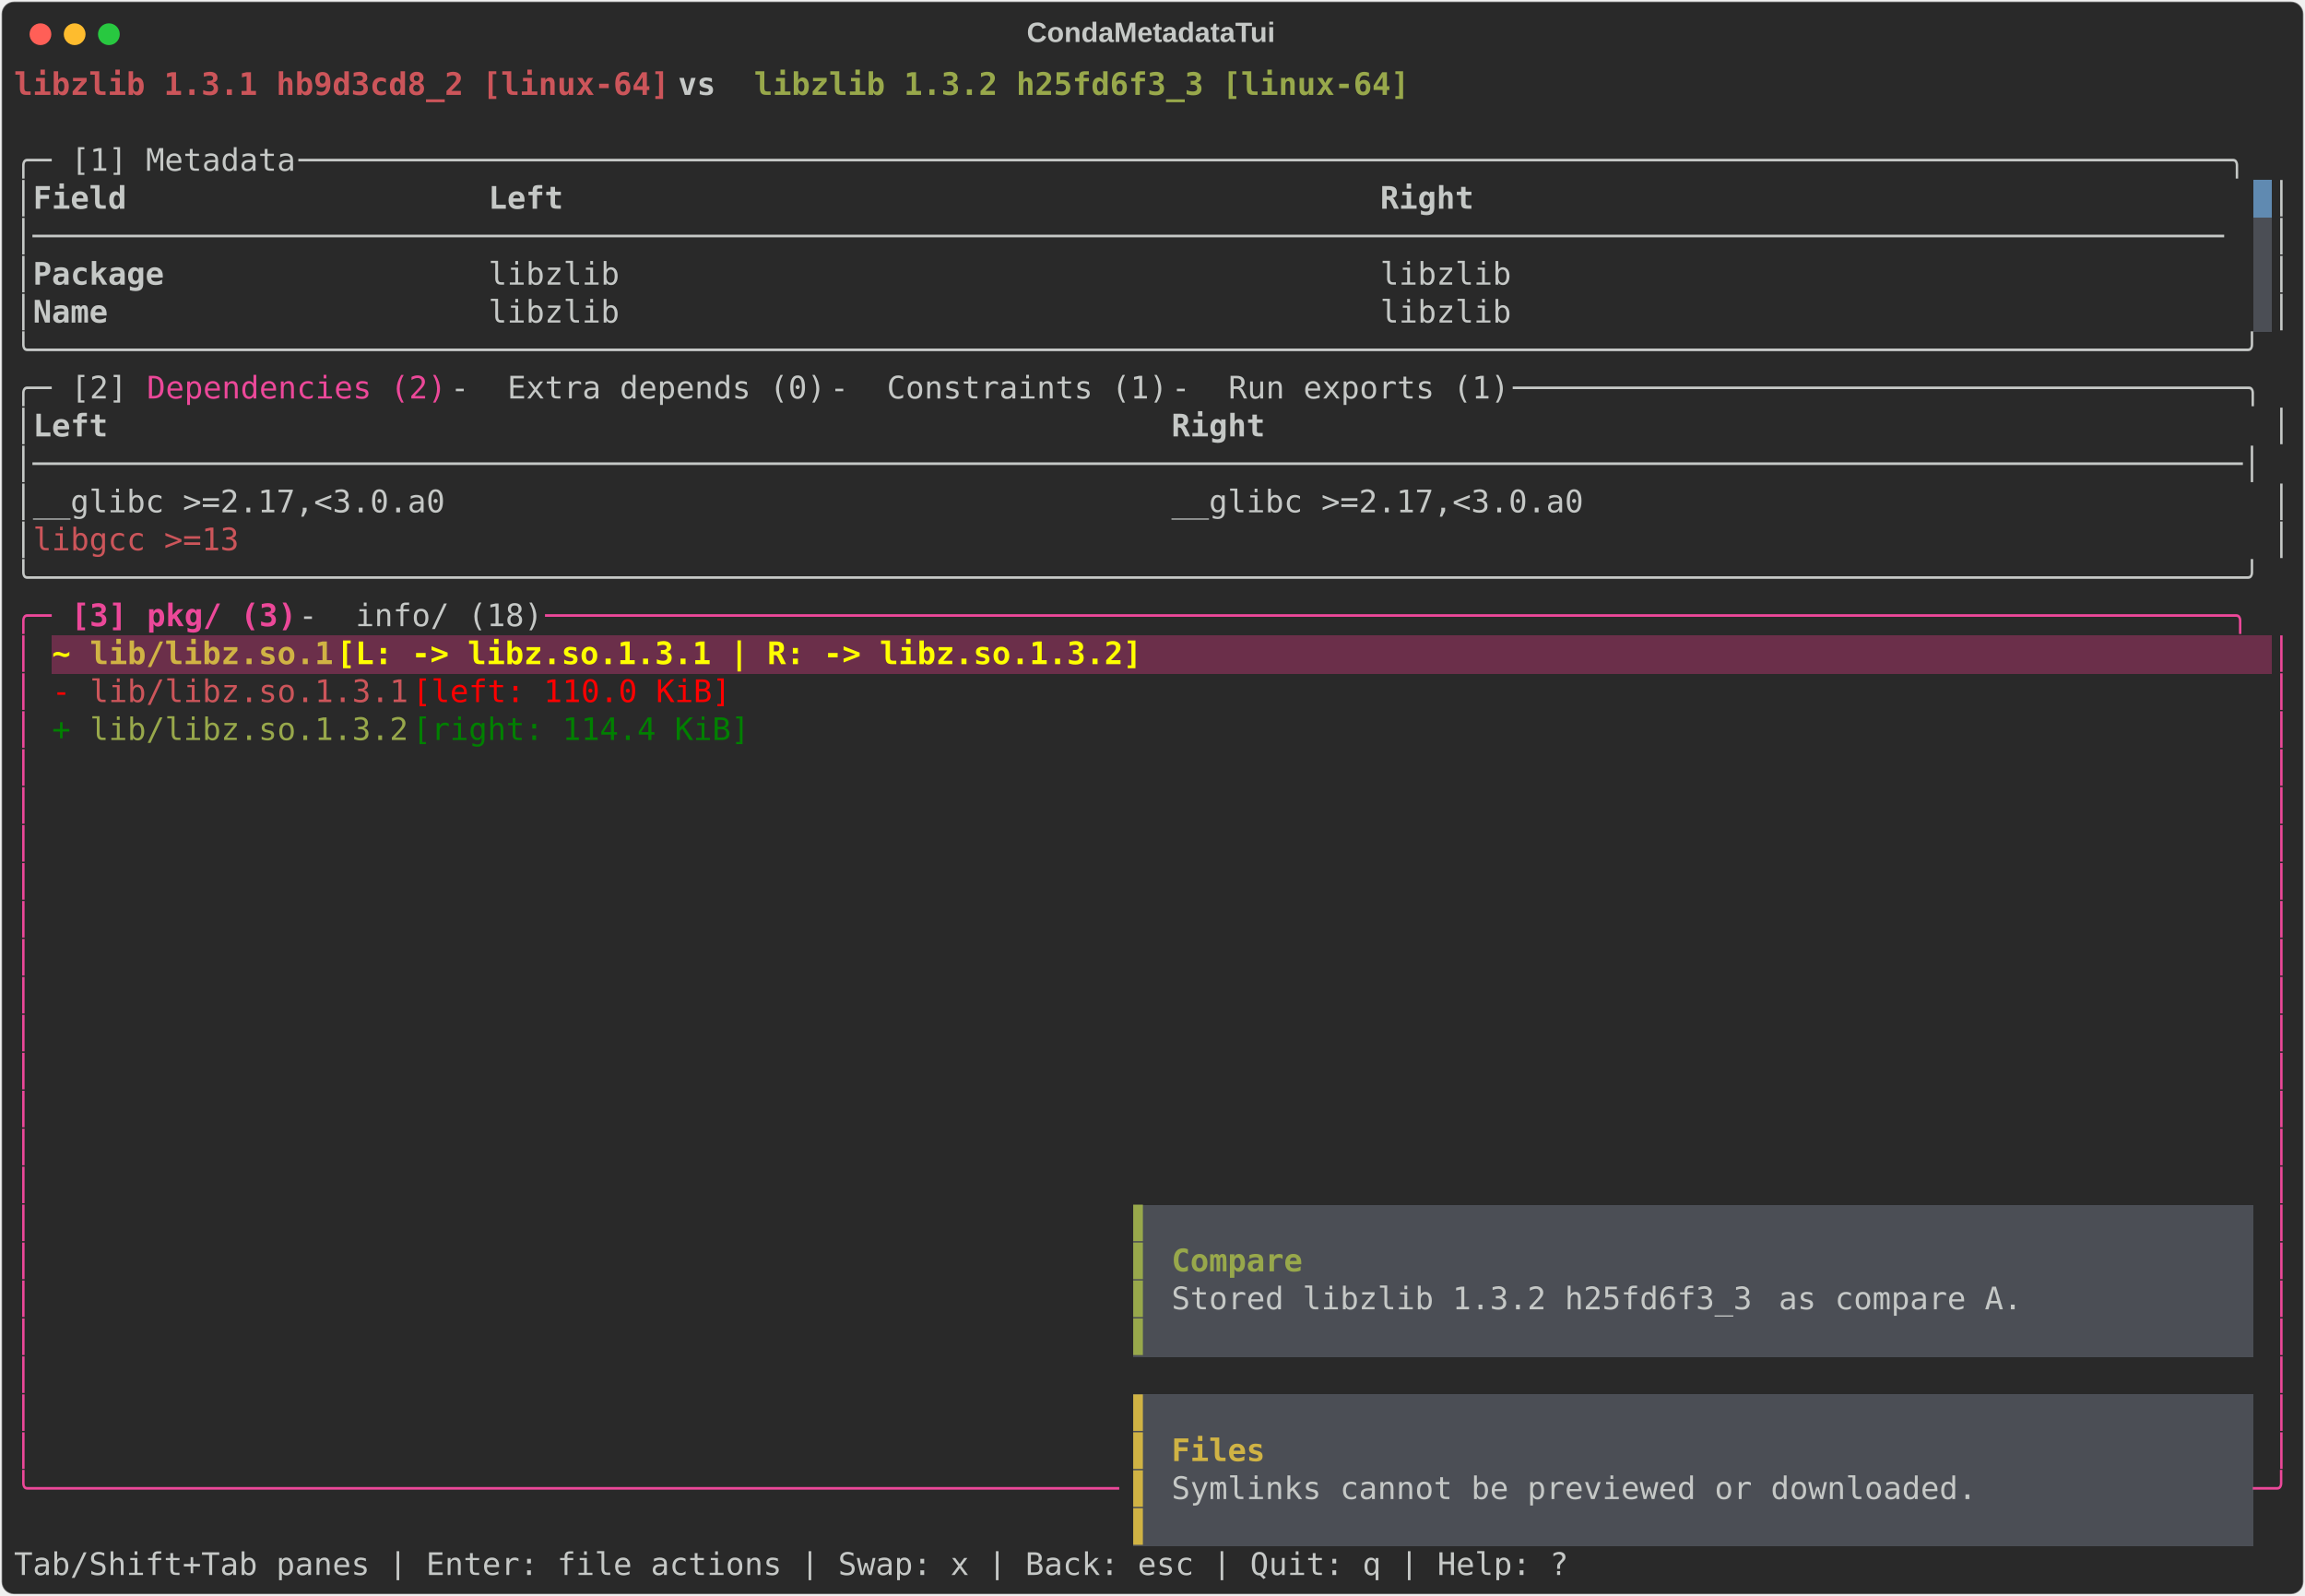
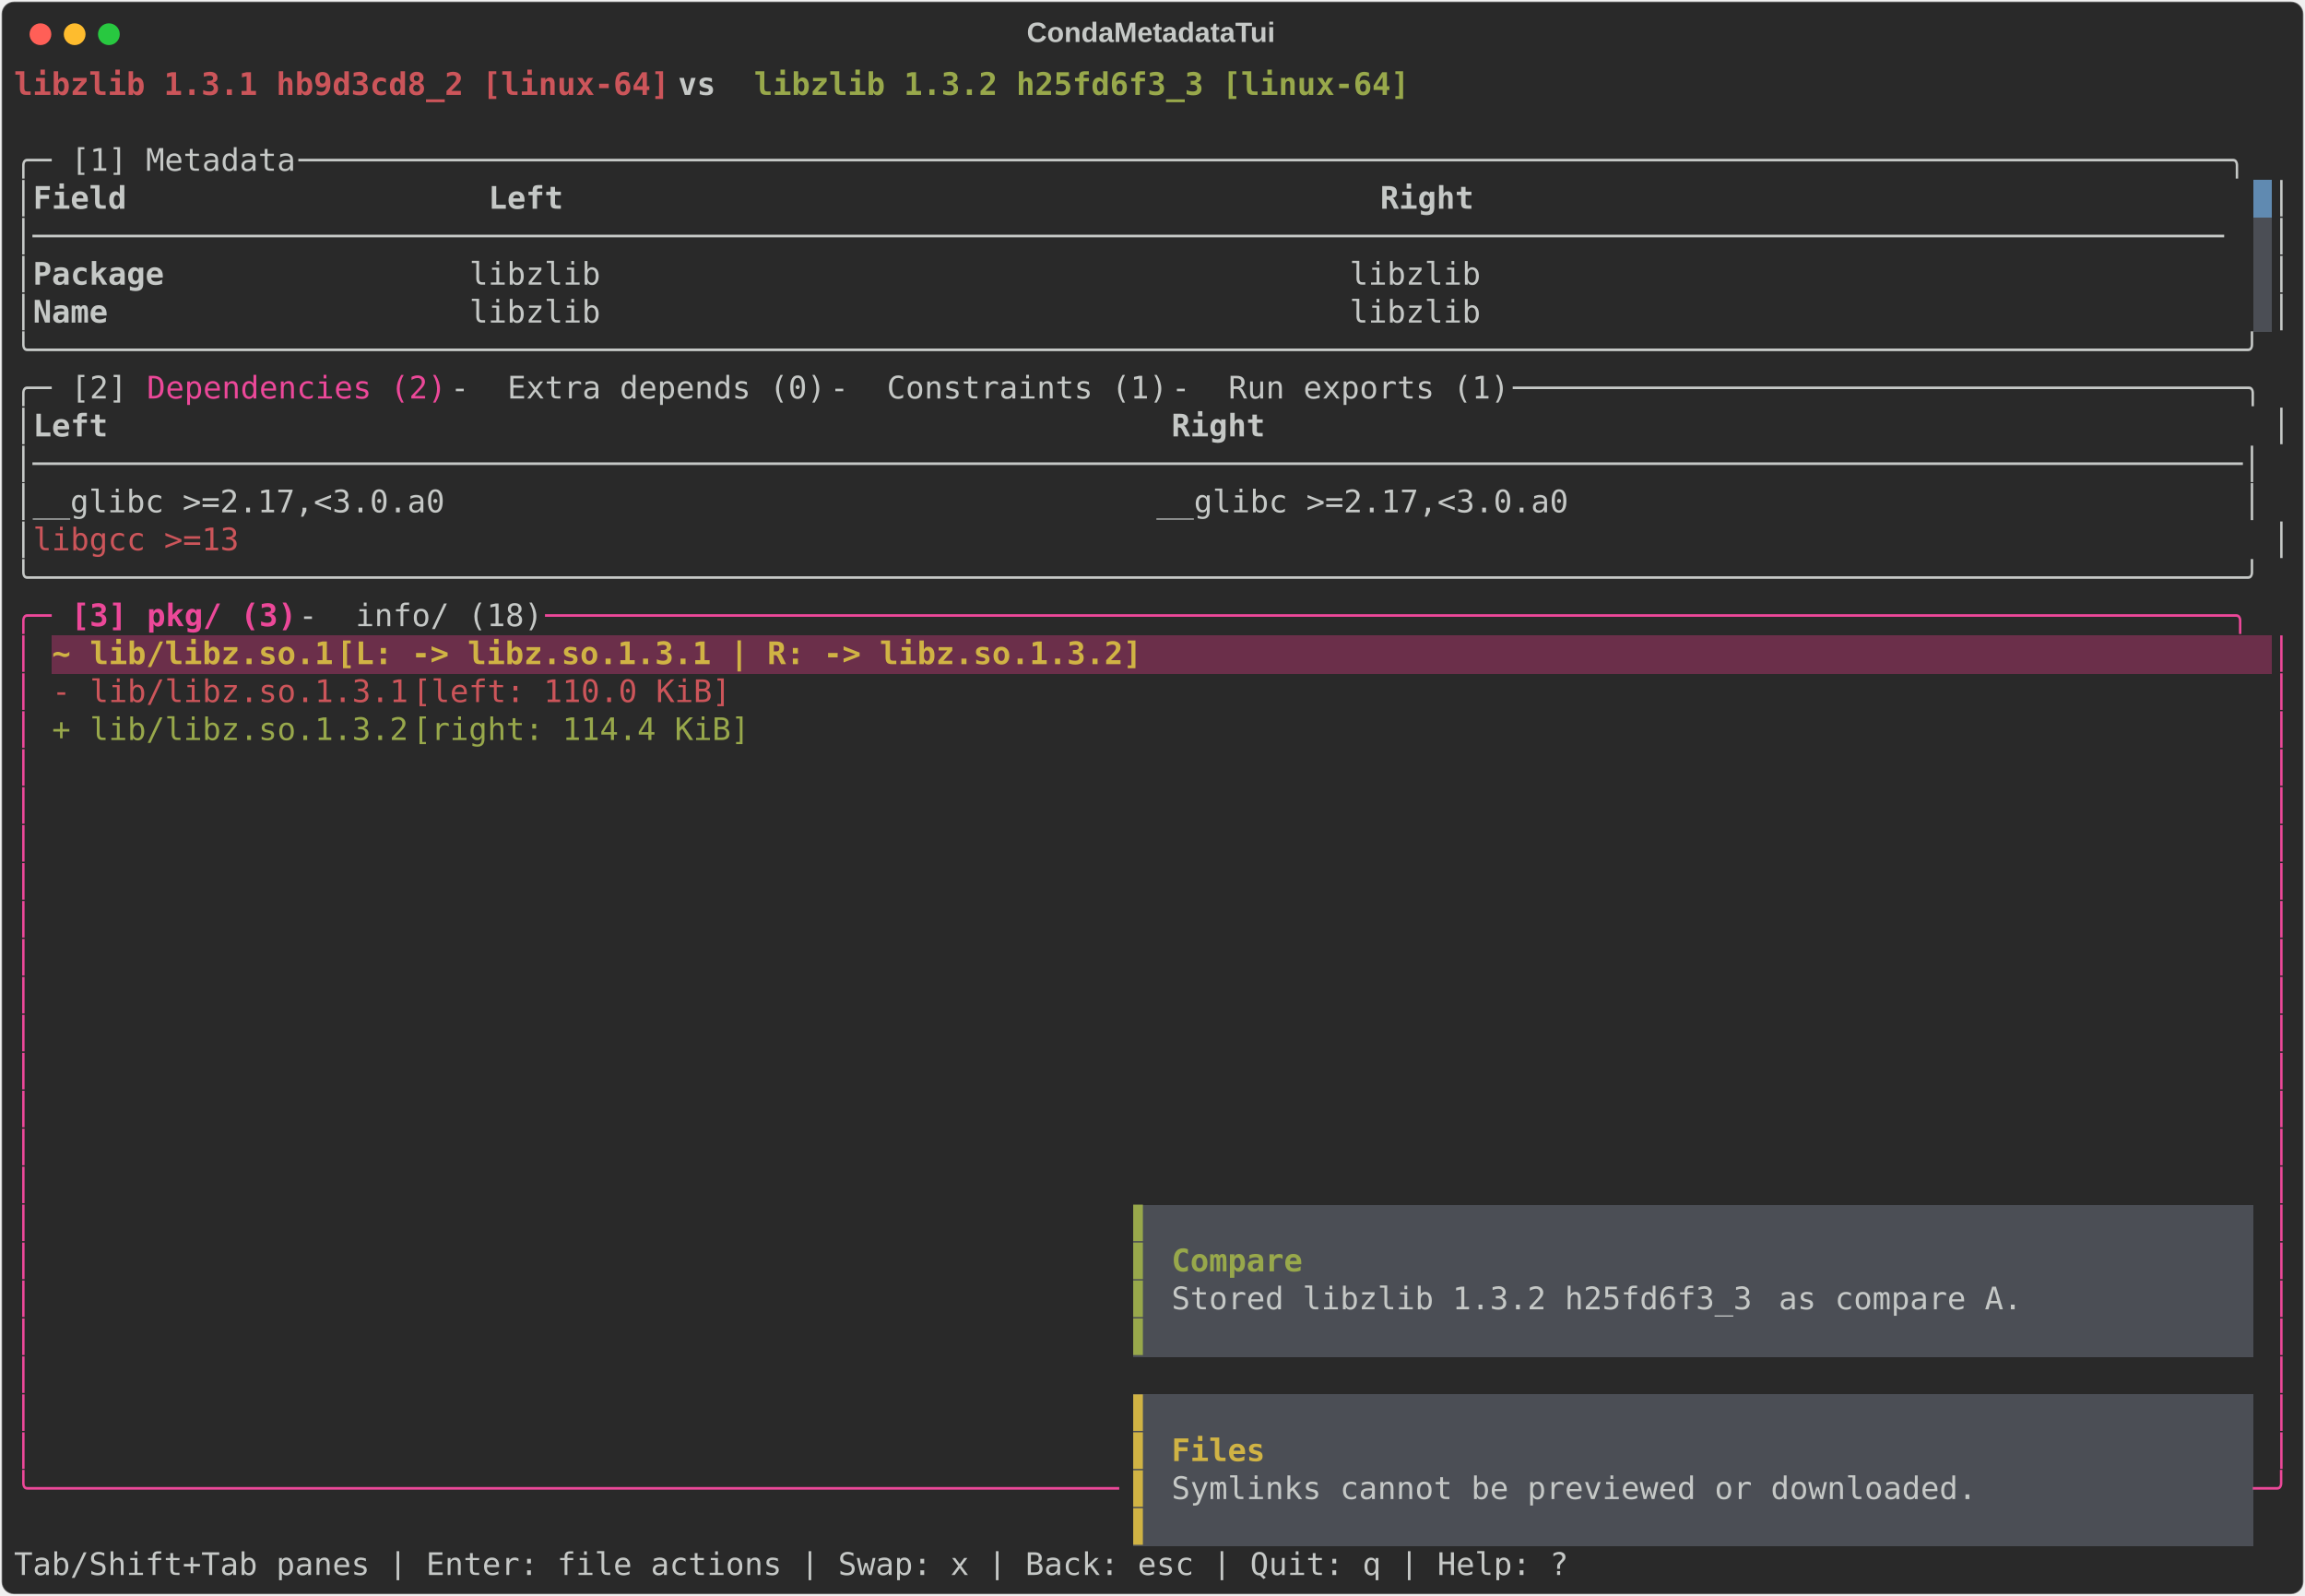
<svg xmlns="http://www.w3.org/2000/svg" class="rich-terminal" viewBox="0 0 1482 1026.0">
  <style>

    @font-face {
        font-family: "Fira Code";
        src: local("FiraCode-Regular"),
                url("https://cdnjs.cloudflare.com/ajax/libs/firacode/6.2.0/woff2/FiraCode-Regular.woff2") format("woff2"),
                url("https://cdnjs.cloudflare.com/ajax/libs/firacode/6.2.0/woff/FiraCode-Regular.woff") format("woff");
        font-style: normal;
        font-weight: 400;
    }
    @font-face {
        font-family: "Fira Code";
        src: local("FiraCode-Bold"),
                url("https://cdnjs.cloudflare.com/ajax/libs/firacode/6.2.0/woff2/FiraCode-Bold.woff2") format("woff2"),
                url("https://cdnjs.cloudflare.com/ajax/libs/firacode/6.2.0/woff/FiraCode-Bold.woff") format("woff");
        font-style: bold;
        font-weight: 700;
    }

    .terminal-matrix {
        font-family: Fira Code, monospace;
        font-size: 20px;
        line-height: 24.4px;
        font-variant-east-asian: full-width;
    }

    .terminal-title {
        font-size: 18px;
        font-weight: bold;
        font-family: arial;
    }

    .terminal-r1 { fill: #cc555a;font-weight: bold }
.terminal-r2 { fill: #c5c8c6;font-weight: bold }
.terminal-r3 { fill: #98a84b;font-weight: bold }
.terminal-r4 { fill: #c5c8c6 }
.terminal-r5 { fill: #292929 }
.terminal-r6 { fill: #ec4899 }
.terminal-r7 { fill: #cc555a }
.terminal-r8 { fill: #98a84b }
.terminal-r9 { fill: #ec4899;font-weight: bold }
- .terminal-r10 { fill: #ffff00;font-weight: bold }
- .terminal-r11 { fill: #d0b344;font-weight: bold }
- .terminal-r12 { fill: #ffffff;font-weight: bold }
- .terminal-r13 { fill: #ff0000 }
- .terminal-r14 { fill: #008000 }
- .terminal-r15 { fill: #d0b344 }
+ .terminal-r10 { fill: #d0b344;font-weight: bold }
+ .terminal-r11 { fill: #ffffff;font-weight: bold }
+ .terminal-r12 { fill: #d0b344 }
    </style>
  <defs>
    <clipPath id="terminal-clip-terminal">
      <rect x="0" y="0" width="1463.0" height="975.0" />
    </clipPath>
    <clipPath id="terminal-line-0">
      <rect x="0" y="1.5" width="1464" height="24.65" />
    </clipPath>
    <clipPath id="terminal-line-1">
      <rect x="0" y="25.9" width="1464" height="24.65" />
    </clipPath>
    <clipPath id="terminal-line-2">
      <rect x="0" y="50.3" width="1464" height="24.65" />
    </clipPath>
    <clipPath id="terminal-line-3">
      <rect x="0" y="74.7" width="1464" height="24.65" />
    </clipPath>
    <clipPath id="terminal-line-4">
      <rect x="0" y="99.1" width="1464" height="24.65" />
    </clipPath>
    <clipPath id="terminal-line-5">
      <rect x="0" y="123.5" width="1464" height="24.65" />
    </clipPath>
    <clipPath id="terminal-line-6">
      <rect x="0" y="147.9" width="1464" height="24.65" />
    </clipPath>
    <clipPath id="terminal-line-7">
      <rect x="0" y="172.3" width="1464" height="24.65" />
    </clipPath>
    <clipPath id="terminal-line-8">
      <rect x="0" y="196.7" width="1464" height="24.65" />
    </clipPath>
    <clipPath id="terminal-line-9">
      <rect x="0" y="221.1" width="1464" height="24.65" />
    </clipPath>
    <clipPath id="terminal-line-10">
      <rect x="0" y="245.5" width="1464" height="24.65" />
    </clipPath>
    <clipPath id="terminal-line-11">
      <rect x="0" y="269.9" width="1464" height="24.65" />
    </clipPath>
    <clipPath id="terminal-line-12">
      <rect x="0" y="294.3" width="1464" height="24.65" />
    </clipPath>
    <clipPath id="terminal-line-13">
      <rect x="0" y="318.7" width="1464" height="24.65" />
    </clipPath>
    <clipPath id="terminal-line-14">
      <rect x="0" y="343.1" width="1464" height="24.65" />
    </clipPath>
    <clipPath id="terminal-line-15">
      <rect x="0" y="367.5" width="1464" height="24.65" />
    </clipPath>
    <clipPath id="terminal-line-16">
      <rect x="0" y="391.9" width="1464" height="24.65" />
    </clipPath>
    <clipPath id="terminal-line-17">
      <rect x="0" y="416.3" width="1464" height="24.65" />
    </clipPath>
    <clipPath id="terminal-line-18">
      <rect x="0" y="440.7" width="1464" height="24.65" />
    </clipPath>
    <clipPath id="terminal-line-19">
      <rect x="0" y="465.1" width="1464" height="24.65" />
    </clipPath>
    <clipPath id="terminal-line-20">
      <rect x="0" y="489.5" width="1464" height="24.65" />
    </clipPath>
    <clipPath id="terminal-line-21">
      <rect x="0" y="513.9" width="1464" height="24.65" />
    </clipPath>
    <clipPath id="terminal-line-22">
      <rect x="0" y="538.3" width="1464" height="24.65" />
    </clipPath>
    <clipPath id="terminal-line-23">
      <rect x="0" y="562.7" width="1464" height="24.65" />
    </clipPath>
    <clipPath id="terminal-line-24">
      <rect x="0" y="587.1" width="1464" height="24.65" />
    </clipPath>
    <clipPath id="terminal-line-25">
      <rect x="0" y="611.5" width="1464" height="24.65" />
    </clipPath>
    <clipPath id="terminal-line-26">
      <rect x="0" y="635.9" width="1464" height="24.65" />
    </clipPath>
    <clipPath id="terminal-line-27">
      <rect x="0" y="660.3" width="1464" height="24.65" />
    </clipPath>
    <clipPath id="terminal-line-28">
      <rect x="0" y="684.7" width="1464" height="24.65" />
    </clipPath>
    <clipPath id="terminal-line-29">
      <rect x="0" y="709.1" width="1464" height="24.65" />
    </clipPath>
    <clipPath id="terminal-line-30">
      <rect x="0" y="733.5" width="1464" height="24.65" />
    </clipPath>
    <clipPath id="terminal-line-31">
      <rect x="0" y="757.9" width="1464" height="24.65" />
    </clipPath>
    <clipPath id="terminal-line-32">
      <rect x="0" y="782.3" width="1464" height="24.65" />
    </clipPath>
    <clipPath id="terminal-line-33">
      <rect x="0" y="806.7" width="1464" height="24.65" />
    </clipPath>
    <clipPath id="terminal-line-34">
      <rect x="0" y="831.1" width="1464" height="24.65" />
    </clipPath>
    <clipPath id="terminal-line-35">
      <rect x="0" y="855.5" width="1464" height="24.65" />
    </clipPath>
    <clipPath id="terminal-line-36">
      <rect x="0" y="879.9" width="1464" height="24.65" />
    </clipPath>
    <clipPath id="terminal-line-37">
      <rect x="0" y="904.3" width="1464" height="24.65" />
    </clipPath>
    <clipPath id="terminal-line-38">
      <rect x="0" y="928.7" width="1464" height="24.65" />
    </clipPath>
  </defs>
  <rect fill="#292929" stroke="rgba(255,255,255,0.35)" stroke-width="1" x="1" y="1" width="1480" height="1024" rx="8" />
  <text class="terminal-title" fill="#c5c8c6" text-anchor="middle" x="740" y="27">CondaMetadataTui</text>
  <g transform="translate(26,22)">
    <circle cx="0" cy="0" r="7" fill="#ff5f57" />
    <circle cx="22" cy="0" r="7" fill="#febc2e" />
    <circle cx="44" cy="0" r="7" fill="#28c840" />
  </g>
  <g transform="translate(9, 41)" clip-path="url(#terminal-clip-terminal)">
    <rect fill="#608ab1" x="1439.6" y="74.7" width="12.2" height="24.65" shape-rendering="crispEdges" />
    <rect fill="#4b4e55" x="1439.6" y="99.1" width="12.2" height="24.65" shape-rendering="crispEdges" />
    <rect fill="#4b4e55" x="1439.6" y="123.5" width="12.2" height="24.65" shape-rendering="crispEdges" />
    <rect fill="#4b4e55" x="1439.6" y="147.9" width="12.2" height="24.65" shape-rendering="crispEdges" />
    <rect fill="#6b2f4a" x="24.4" y="367.5" width="24.4" height="24.65" shape-rendering="crispEdges" />
    <rect fill="#6b2f4a" x="48.8" y="367.5" width="158.6" height="24.65" shape-rendering="crispEdges" />
    <rect fill="#6b2f4a" x="207.4" y="367.5" width="536.8" height="24.65" shape-rendering="crispEdges" />
    <rect fill="#6b2f4a" x="744.2" y="367.5" width="707.6" height="24.65" shape-rendering="crispEdges" />
    <rect fill="#4b4e55" x="719.8" y="733.5" width="12.2" height="24.65" shape-rendering="crispEdges" />
    <rect fill="#4b4e55" x="732" y="733.5" width="707.6" height="24.65" shape-rendering="crispEdges" />
    <rect fill="#4b4e55" x="719.8" y="757.9" width="12.2" height="24.65" shape-rendering="crispEdges" />
    <rect fill="#4b4e55" x="732" y="757.9" width="12.2" height="24.65" shape-rendering="crispEdges" />
    <rect fill="#4b4e55" x="744.2" y="757.9" width="85.4" height="24.65" shape-rendering="crispEdges" />
    <rect fill="#4b4e55" x="829.6" y="757.9" width="610" height="24.65" shape-rendering="crispEdges" />
    <rect fill="#4b4e55" x="719.8" y="782.3" width="12.2" height="24.65" shape-rendering="crispEdges" />
    <rect fill="#4b4e55" x="732" y="782.3" width="12.2" height="24.65" shape-rendering="crispEdges" />
    <rect fill="#4b4e55" x="744.2" y="782.3" width="390.4" height="24.65" shape-rendering="crispEdges" />
    <rect fill="#4b4e55" x="1134.6" y="782.3" width="170.8" height="24.65" shape-rendering="crispEdges" />
    <rect fill="#4b4e55" x="1305.4" y="782.3" width="134.2" height="24.65" shape-rendering="crispEdges" />
    <rect fill="#4b4e55" x="719.8" y="806.7" width="12.2" height="24.65" shape-rendering="crispEdges" />
    <rect fill="#4b4e55" x="732" y="806.7" width="707.6" height="24.65" shape-rendering="crispEdges" />
    <rect fill="#4b4e55" x="719.8" y="855.5" width="12.2" height="24.65" shape-rendering="crispEdges" />
    <rect fill="#4b4e55" x="732" y="855.5" width="707.6" height="24.65" shape-rendering="crispEdges" />
    <rect fill="#4b4e55" x="719.8" y="879.9" width="12.2" height="24.65" shape-rendering="crispEdges" />
    <rect fill="#4b4e55" x="732" y="879.9" width="12.2" height="24.65" shape-rendering="crispEdges" />
    <rect fill="#4b4e55" x="744.2" y="879.9" width="61" height="24.65" shape-rendering="crispEdges" />
    <rect fill="#4b4e55" x="805.2" y="879.9" width="634.4" height="24.65" shape-rendering="crispEdges" />
    <rect fill="#4b4e55" x="719.8" y="904.3" width="12.2" height="24.65" shape-rendering="crispEdges" />
    <rect fill="#4b4e55" x="732" y="904.3" width="12.2" height="24.65" shape-rendering="crispEdges" />
    <rect fill="#4b4e55" x="744.2" y="904.3" width="524.6" height="24.65" shape-rendering="crispEdges" />
    <rect fill="#4b4e55" x="1268.8" y="904.3" width="170.8" height="24.65" shape-rendering="crispEdges" />
    <rect fill="#4b4e55" x="719.8" y="928.7" width="12.2" height="24.65" shape-rendering="crispEdges" />
    <rect fill="#4b4e55" x="732" y="928.7" width="707.6" height="24.65" shape-rendering="crispEdges" />
    <g class="terminal-matrix">
      <text class="terminal-r1" x="0" y="20" textLength="427" clip-path="url(#terminal-line-0)">libzlib 1.3.1 hb9d3cd8_2 [linux-64]</text>
      <text class="terminal-r2" x="427" y="20" textLength="48.8" clip-path="url(#terminal-line-0)"> vs </text>
      <text class="terminal-r3" x="475.8" y="20" textLength="427" clip-path="url(#terminal-line-0)">libzlib 1.3.2 h25fd6f3_3 [linux-64]</text>
      <text class="terminal-r4" x="1464" y="20" textLength="12.2" clip-path="url(#terminal-line-0)">
</text>
      <text class="terminal-r4" x="1464" y="44.4" textLength="12.2" clip-path="url(#terminal-line-1)">
</text>
      <text class="terminal-r4" x="0" y="68.8" textLength="36.6" clip-path="url(#terminal-line-2)">╭─ </text>
      <text class="terminal-r4" x="36.6" y="68.8" textLength="146.4" clip-path="url(#terminal-line-2)">[1] Metadata</text>
      <text class="terminal-r4" x="183" y="68.8" textLength="1281" clip-path="url(#terminal-line-2)"> ───────────────────────────────────────────────────────────────────────────────────────────────────────╮</text>
      <text class="terminal-r4" x="1464" y="68.8" textLength="12.2" clip-path="url(#terminal-line-2)">
</text>
      <text class="terminal-r4" x="0" y="93.2" textLength="12.2" clip-path="url(#terminal-line-3)">│</text>
      <text class="terminal-r2" x="12.2" y="93.2" textLength="280.6" clip-path="url(#terminal-line-3)">Field                  </text>
      <text class="terminal-r2" x="305" y="93.2" textLength="561.2" clip-path="url(#terminal-line-3)">Left                                          </text>
      <text class="terminal-r2" x="878.4" y="93.2" textLength="561.2" clip-path="url(#terminal-line-3)">Right                                         </text>
      <text class="terminal-r4" x="1451.8" y="93.2" textLength="12.2" clip-path="url(#terminal-line-3)">│</text>
      <text class="terminal-r4" x="1464" y="93.2" textLength="12.2" clip-path="url(#terminal-line-3)">
</text>
      <text class="terminal-r4" x="0" y="117.6" textLength="1439.6" clip-path="url(#terminal-line-4)">│─────────────────────────────────────────────────────────────────────────────────────────────────────────────────────</text>
      <text class="terminal-r4" x="1451.8" y="117.6" textLength="12.2" clip-path="url(#terminal-line-4)">│</text>
      <text class="terminal-r4" x="1464" y="117.6" textLength="12.2" clip-path="url(#terminal-line-4)">
</text>
      <text class="terminal-r4" x="0" y="142" textLength="12.2" clip-path="url(#terminal-line-5)">│</text>
      <text class="terminal-r2" x="12.2" y="142" textLength="280.6" clip-path="url(#terminal-line-5)">Package                </text>
-       <text class="terminal-r4" x="305" y="142" textLength="549" clip-path="url(#terminal-line-5)">libzlib                                      </text>
-       <text class="terminal-r4" x="878.4" y="142" textLength="561.2" clip-path="url(#terminal-line-5)">libzlib                                       </text>
+       <text class="terminal-r4" x="292.8" y="142" textLength="1146.8" clip-path="url(#terminal-line-5)"> libzlib                                        libzlib                                       </text>
      <text class="terminal-r4" x="1451.8" y="142" textLength="12.2" clip-path="url(#terminal-line-5)">│</text>
      <text class="terminal-r4" x="1464" y="142" textLength="12.2" clip-path="url(#terminal-line-5)">
</text>
      <text class="terminal-r4" x="0" y="166.4" textLength="12.2" clip-path="url(#terminal-line-6)">│</text>
      <text class="terminal-r2" x="12.2" y="166.4" textLength="280.6" clip-path="url(#terminal-line-6)">Name                   </text>
-       <text class="terminal-r4" x="305" y="166.4" textLength="549" clip-path="url(#terminal-line-6)">libzlib                                      </text>
-       <text class="terminal-r4" x="878.4" y="166.4" textLength="561.2" clip-path="url(#terminal-line-6)">libzlib                                       </text>
+       <text class="terminal-r4" x="292.8" y="166.4" textLength="1146.8" clip-path="url(#terminal-line-6)"> libzlib                                        libzlib                                       </text>
      <text class="terminal-r4" x="1451.8" y="166.4" textLength="12.2" clip-path="url(#terminal-line-6)">│</text>
      <text class="terminal-r4" x="1464" y="166.4" textLength="12.2" clip-path="url(#terminal-line-6)">
</text>
      <text class="terminal-r4" x="0" y="190.8" textLength="1464" clip-path="url(#terminal-line-7)">╰──────────────────────────────────────────────────────────────────────────────────────────────────────────────────────╯</text>
      <text class="terminal-r4" x="1464" y="190.8" textLength="12.2" clip-path="url(#terminal-line-7)">
</text>
      <text class="terminal-r4" x="0" y="215.2" textLength="36.6" clip-path="url(#terminal-line-8)">╭─ </text>
      <text class="terminal-r4" x="36.6" y="215.2" textLength="48.8" clip-path="url(#terminal-line-8)">[2] </text>
      <text class="terminal-r6" x="85.4" y="215.2" textLength="195.2" clip-path="url(#terminal-line-8)">Dependencies (2)</text>
      <text class="terminal-r4" x="280.6" y="215.2" textLength="36.6" clip-path="url(#terminal-line-8)"> - </text>
      <text class="terminal-r4" x="317.2" y="215.2" textLength="207.4" clip-path="url(#terminal-line-8)">Extra depends (0)</text>
      <text class="terminal-r4" x="524.6" y="215.2" textLength="36.6" clip-path="url(#terminal-line-8)"> - </text>
      <text class="terminal-r4" x="561.2" y="215.2" textLength="183" clip-path="url(#terminal-line-8)">Constraints (1)</text>
      <text class="terminal-r4" x="744.2" y="215.2" textLength="36.6" clip-path="url(#terminal-line-8)"> - </text>
      <text class="terminal-r4" x="780.8" y="215.2" textLength="183" clip-path="url(#terminal-line-8)">Run exports (1)</text>
      <text class="terminal-r4" x="963.8" y="215.2" textLength="500.2" clip-path="url(#terminal-line-8)"> ───────────────────────────────────────╮</text>
      <text class="terminal-r4" x="1464" y="215.2" textLength="12.2" clip-path="url(#terminal-line-8)">
</text>
      <text class="terminal-r4" x="0" y="239.6" textLength="12.2" clip-path="url(#terminal-line-9)">│</text>
      <text class="terminal-r2" x="12.2" y="239.6" textLength="719.8" clip-path="url(#terminal-line-9)">Left                                                       </text>
      <text class="terminal-r2" x="744.2" y="239.6" textLength="707.6" clip-path="url(#terminal-line-9)">Right                                                     </text>
      <text class="terminal-r4" x="1451.8" y="239.6" textLength="12.2" clip-path="url(#terminal-line-9)">│</text>
      <text class="terminal-r4" x="1464" y="239.6" textLength="12.2" clip-path="url(#terminal-line-9)">
</text>
      <text class="terminal-r4" x="0" y="264" textLength="1464" clip-path="url(#terminal-line-10)">│──────────────────────────────────────────────────────────────────────────────────────────────────────────────────────│</text>
      <text class="terminal-r4" x="1464" y="264" textLength="12.2" clip-path="url(#terminal-line-10)">
</text>
-       <text class="terminal-r4" x="0" y="288.4" textLength="12.2" clip-path="url(#terminal-line-11)">│</text>
-       <text class="terminal-r4" x="12.2" y="288.4" textLength="707.6" clip-path="url(#terminal-line-11)">__glibc &gt;=2.17,&lt;3.0.a0                                    </text>
-       <text class="terminal-r4" x="744.2" y="288.4" textLength="707.6" clip-path="url(#terminal-line-11)">__glibc &gt;=2.17,&lt;3.0.a0                                    </text>
-       <text class="terminal-r4" x="1451.8" y="288.4" textLength="12.2" clip-path="url(#terminal-line-11)">│</text>
+       <text class="terminal-r4" x="0" y="288.4" textLength="1464" clip-path="url(#terminal-line-11)">│__glibc &gt;=2.17,&lt;3.0.a0                                      __glibc &gt;=2.17,&lt;3.0.a0                                    │</text>
      <text class="terminal-r4" x="1464" y="288.4" textLength="12.2" clip-path="url(#terminal-line-11)">
</text>
      <text class="terminal-r4" x="0" y="312.8" textLength="12.2" clip-path="url(#terminal-line-12)">│</text>
      <text class="terminal-r7" x="12.2" y="312.8" textLength="707.6" clip-path="url(#terminal-line-12)">libgcc &gt;=13                                               </text>
      <text class="terminal-r4" x="1451.8" y="312.8" textLength="12.2" clip-path="url(#terminal-line-12)">│</text>
      <text class="terminal-r4" x="1464" y="312.8" textLength="12.2" clip-path="url(#terminal-line-12)">
</text>
      <text class="terminal-r4" x="0" y="337.2" textLength="1464" clip-path="url(#terminal-line-13)">╰──────────────────────────────────────────────────────────────────────────────────────────────────────────────────────╯</text>
      <text class="terminal-r4" x="1464" y="337.2" textLength="12.2" clip-path="url(#terminal-line-13)">
</text>
      <text class="terminal-r6" x="0" y="361.6" textLength="36.6" clip-path="url(#terminal-line-14)">╭─ </text>
      <text class="terminal-r9" x="36.6" y="361.6" textLength="48.8" clip-path="url(#terminal-line-14)">[3] </text>
      <text class="terminal-r9" x="85.4" y="361.6" textLength="97.6" clip-path="url(#terminal-line-14)">pkg/ (3)</text>
      <text class="terminal-r4" x="183" y="361.6" textLength="36.6" clip-path="url(#terminal-line-14)"> - </text>
      <text class="terminal-r4" x="219.6" y="361.6" textLength="122" clip-path="url(#terminal-line-14)">info/ (18)</text>
      <text class="terminal-r6" x="341.6" y="361.6" textLength="1122.4" clip-path="url(#terminal-line-14)"> ──────────────────────────────────────────────────────────────────────────────────────────╮</text>
      <text class="terminal-r4" x="1464" y="361.6" textLength="12.2" clip-path="url(#terminal-line-14)">
</text>
      <text class="terminal-r6" x="0" y="386" textLength="12.2" clip-path="url(#terminal-line-15)">│</text>
      <text class="terminal-r10" x="24.4" y="386" textLength="24.4" clip-path="url(#terminal-line-15)">~ </text>
-       <text class="terminal-r11" x="48.8" y="386" textLength="158.6" clip-path="url(#terminal-line-15)">lib/libz.so.1</text>
+       <text class="terminal-r10" x="48.8" y="386" textLength="158.6" clip-path="url(#terminal-line-15)">lib/libz.so.1</text>
      <text class="terminal-r10" x="207.4" y="386" textLength="536.8" clip-path="url(#terminal-line-15)"> [L: -&gt; libz.so.1.3.1 | R: -&gt; libz.so.1.3.2]</text>
      <text class="terminal-r6" x="1451.8" y="386" textLength="12.2" clip-path="url(#terminal-line-15)">│</text>
      <text class="terminal-r4" x="1464" y="386" textLength="12.2" clip-path="url(#terminal-line-15)">
</text>
      <text class="terminal-r6" x="0" y="410.4" textLength="12.2" clip-path="url(#terminal-line-16)">│</text>
-       <text class="terminal-r13" x="24.4" y="410.4" textLength="24.4" clip-path="url(#terminal-line-16)">- </text>
+       <text class="terminal-r7" x="24.4" y="410.4" textLength="24.4" clip-path="url(#terminal-line-16)">- </text>
      <text class="terminal-r7" x="48.8" y="410.4" textLength="207.4" clip-path="url(#terminal-line-16)">lib/libz.so.1.3.1</text>
-       <text class="terminal-r13" x="256.2" y="410.4" textLength="219.6" clip-path="url(#terminal-line-16)"> [left: 110.0 KiB]</text>
+       <text class="terminal-r7" x="256.2" y="410.4" textLength="219.6" clip-path="url(#terminal-line-16)"> [left: 110.0 KiB]</text>
      <text class="terminal-r6" x="1451.8" y="410.4" textLength="12.2" clip-path="url(#terminal-line-16)">│</text>
      <text class="terminal-r4" x="1464" y="410.4" textLength="12.2" clip-path="url(#terminal-line-16)">
</text>
      <text class="terminal-r6" x="0" y="434.8" textLength="12.2" clip-path="url(#terminal-line-17)">│</text>
-       <text class="terminal-r14" x="24.4" y="434.8" textLength="24.4" clip-path="url(#terminal-line-17)">+ </text>
+       <text class="terminal-r8" x="24.4" y="434.8" textLength="24.4" clip-path="url(#terminal-line-17)">+ </text>
      <text class="terminal-r8" x="48.8" y="434.8" textLength="207.4" clip-path="url(#terminal-line-17)">lib/libz.so.1.3.2</text>
-       <text class="terminal-r14" x="256.2" y="434.8" textLength="231.8" clip-path="url(#terminal-line-17)"> [right: 114.4 KiB]</text>
+       <text class="terminal-r8" x="256.2" y="434.8" textLength="231.8" clip-path="url(#terminal-line-17)"> [right: 114.4 KiB]</text>
      <text class="terminal-r6" x="1451.8" y="434.8" textLength="12.2" clip-path="url(#terminal-line-17)">│</text>
      <text class="terminal-r4" x="1464" y="434.8" textLength="12.2" clip-path="url(#terminal-line-17)">
</text>
      <text class="terminal-r6" x="0" y="459.2" textLength="12.2" clip-path="url(#terminal-line-18)">│</text>
      <text class="terminal-r6" x="1451.8" y="459.2" textLength="12.2" clip-path="url(#terminal-line-18)">│</text>
      <text class="terminal-r4" x="1464" y="459.2" textLength="12.2" clip-path="url(#terminal-line-18)">
</text>
      <text class="terminal-r6" x="0" y="483.6" textLength="12.2" clip-path="url(#terminal-line-19)">│</text>
      <text class="terminal-r6" x="1451.8" y="483.6" textLength="12.2" clip-path="url(#terminal-line-19)">│</text>
      <text class="terminal-r4" x="1464" y="483.6" textLength="12.2" clip-path="url(#terminal-line-19)">
</text>
      <text class="terminal-r6" x="0" y="508" textLength="12.2" clip-path="url(#terminal-line-20)">│</text>
      <text class="terminal-r6" x="1451.8" y="508" textLength="12.2" clip-path="url(#terminal-line-20)">│</text>
      <text class="terminal-r4" x="1464" y="508" textLength="12.2" clip-path="url(#terminal-line-20)">
</text>
      <text class="terminal-r6" x="0" y="532.4" textLength="12.2" clip-path="url(#terminal-line-21)">│</text>
      <text class="terminal-r6" x="1451.8" y="532.4" textLength="12.2" clip-path="url(#terminal-line-21)">│</text>
      <text class="terminal-r4" x="1464" y="532.4" textLength="12.2" clip-path="url(#terminal-line-21)">
</text>
      <text class="terminal-r6" x="0" y="556.8" textLength="12.2" clip-path="url(#terminal-line-22)">│</text>
      <text class="terminal-r6" x="1451.8" y="556.8" textLength="12.2" clip-path="url(#terminal-line-22)">│</text>
      <text class="terminal-r4" x="1464" y="556.8" textLength="12.2" clip-path="url(#terminal-line-22)">
</text>
      <text class="terminal-r6" x="0" y="581.2" textLength="12.2" clip-path="url(#terminal-line-23)">│</text>
      <text class="terminal-r6" x="1451.8" y="581.2" textLength="12.2" clip-path="url(#terminal-line-23)">│</text>
      <text class="terminal-r4" x="1464" y="581.2" textLength="12.2" clip-path="url(#terminal-line-23)">
</text>
      <text class="terminal-r6" x="0" y="605.6" textLength="12.2" clip-path="url(#terminal-line-24)">│</text>
      <text class="terminal-r6" x="1451.8" y="605.6" textLength="12.2" clip-path="url(#terminal-line-24)">│</text>
      <text class="terminal-r4" x="1464" y="605.6" textLength="12.2" clip-path="url(#terminal-line-24)">
</text>
      <text class="terminal-r6" x="0" y="630" textLength="12.2" clip-path="url(#terminal-line-25)">│</text>
      <text class="terminal-r6" x="1451.8" y="630" textLength="12.2" clip-path="url(#terminal-line-25)">│</text>
      <text class="terminal-r4" x="1464" y="630" textLength="12.2" clip-path="url(#terminal-line-25)">
</text>
      <text class="terminal-r6" x="0" y="654.4" textLength="12.2" clip-path="url(#terminal-line-26)">│</text>
      <text class="terminal-r6" x="1451.8" y="654.4" textLength="12.2" clip-path="url(#terminal-line-26)">│</text>
      <text class="terminal-r4" x="1464" y="654.4" textLength="12.2" clip-path="url(#terminal-line-26)">
</text>
      <text class="terminal-r6" x="0" y="678.8" textLength="12.2" clip-path="url(#terminal-line-27)">│</text>
      <text class="terminal-r6" x="1451.8" y="678.8" textLength="12.2" clip-path="url(#terminal-line-27)">│</text>
      <text class="terminal-r4" x="1464" y="678.8" textLength="12.2" clip-path="url(#terminal-line-27)">
</text>
      <text class="terminal-r6" x="0" y="703.2" textLength="12.2" clip-path="url(#terminal-line-28)">│</text>
      <text class="terminal-r6" x="1451.8" y="703.2" textLength="12.2" clip-path="url(#terminal-line-28)">│</text>
      <text class="terminal-r4" x="1464" y="703.2" textLength="12.2" clip-path="url(#terminal-line-28)">
</text>
      <text class="terminal-r6" x="0" y="727.6" textLength="12.2" clip-path="url(#terminal-line-29)">│</text>
      <text class="terminal-r6" x="1451.8" y="727.6" textLength="12.2" clip-path="url(#terminal-line-29)">│</text>
      <text class="terminal-r4" x="1464" y="727.6" textLength="12.2" clip-path="url(#terminal-line-29)">
</text>
      <text class="terminal-r6" x="0" y="752" textLength="12.2" clip-path="url(#terminal-line-30)">│</text>
      <text class="terminal-r8" x="719.8" y="752" textLength="12.2" clip-path="url(#terminal-line-30)">▌</text>
      <text class="terminal-r6" x="1451.8" y="752" textLength="12.2" clip-path="url(#terminal-line-30)">│</text>
      <text class="terminal-r4" x="1464" y="752" textLength="12.2" clip-path="url(#terminal-line-30)">
</text>
      <text class="terminal-r6" x="0" y="776.4" textLength="12.2" clip-path="url(#terminal-line-31)">│</text>
      <text class="terminal-r8" x="719.8" y="776.4" textLength="12.2" clip-path="url(#terminal-line-31)">▌</text>
      <text class="terminal-r3" x="744.2" y="776.4" textLength="85.4" clip-path="url(#terminal-line-31)">Compare</text>
      <text class="terminal-r6" x="1451.8" y="776.4" textLength="12.2" clip-path="url(#terminal-line-31)">│</text>
      <text class="terminal-r4" x="1464" y="776.4" textLength="12.2" clip-path="url(#terminal-line-31)">
</text>
      <text class="terminal-r6" x="0" y="800.8" textLength="12.2" clip-path="url(#terminal-line-32)">│</text>
      <text class="terminal-r8" x="719.8" y="800.8" textLength="12.2" clip-path="url(#terminal-line-32)">▌</text>
      <text class="terminal-r4" x="744.2" y="800.8" textLength="390.4" clip-path="url(#terminal-line-32)">Stored libzlib 1.3.2 h25fd6f3_3 </text>
      <text class="terminal-r4" x="1134.6" y="800.8" textLength="170.8" clip-path="url(#terminal-line-32)"> as compare A.</text>
      <text class="terminal-r6" x="1451.8" y="800.8" textLength="12.2" clip-path="url(#terminal-line-32)">│</text>
      <text class="terminal-r4" x="1464" y="800.8" textLength="12.2" clip-path="url(#terminal-line-32)">
</text>
      <text class="terminal-r6" x="0" y="825.2" textLength="12.2" clip-path="url(#terminal-line-33)">│</text>
      <text class="terminal-r8" x="719.8" y="825.2" textLength="12.2" clip-path="url(#terminal-line-33)">▌</text>
      <text class="terminal-r6" x="1451.8" y="825.2" textLength="12.2" clip-path="url(#terminal-line-33)">│</text>
      <text class="terminal-r4" x="1464" y="825.2" textLength="12.2" clip-path="url(#terminal-line-33)">
</text>
      <text class="terminal-r6" x="0" y="849.6" textLength="12.2" clip-path="url(#terminal-line-34)">│</text>
      <text class="terminal-r6" x="1451.8" y="849.6" textLength="12.2" clip-path="url(#terminal-line-34)">│</text>
      <text class="terminal-r4" x="1464" y="849.6" textLength="12.2" clip-path="url(#terminal-line-34)">
</text>
      <text class="terminal-r6" x="0" y="874" textLength="12.2" clip-path="url(#terminal-line-35)">│</text>
-       <text class="terminal-r15" x="719.8" y="874" textLength="12.2" clip-path="url(#terminal-line-35)">▌</text>
+       <text class="terminal-r12" x="719.8" y="874" textLength="12.2" clip-path="url(#terminal-line-35)">▌</text>
      <text class="terminal-r6" x="1451.8" y="874" textLength="12.2" clip-path="url(#terminal-line-35)">│</text>
      <text class="terminal-r4" x="1464" y="874" textLength="12.2" clip-path="url(#terminal-line-35)">
</text>
      <text class="terminal-r6" x="0" y="898.4" textLength="12.2" clip-path="url(#terminal-line-36)">│</text>
-       <text class="terminal-r15" x="719.8" y="898.4" textLength="12.2" clip-path="url(#terminal-line-36)">▌</text>
-       <text class="terminal-r11" x="744.2" y="898.4" textLength="61" clip-path="url(#terminal-line-36)">Files</text>
+       <text class="terminal-r12" x="719.8" y="898.4" textLength="12.2" clip-path="url(#terminal-line-36)">▌</text>
+       <text class="terminal-r10" x="744.2" y="898.4" textLength="61" clip-path="url(#terminal-line-36)">Files</text>
      <text class="terminal-r6" x="1451.8" y="898.4" textLength="12.2" clip-path="url(#terminal-line-36)">│</text>
      <text class="terminal-r4" x="1464" y="898.4" textLength="12.2" clip-path="url(#terminal-line-36)">
</text>
      <text class="terminal-r6" x="0" y="922.8" textLength="719.8" clip-path="url(#terminal-line-37)">╰──────────────────────────────────────────────────────────</text>
-       <text class="terminal-r15" x="719.8" y="922.8" textLength="12.2" clip-path="url(#terminal-line-37)">▌</text>
+       <text class="terminal-r12" x="719.8" y="922.8" textLength="12.2" clip-path="url(#terminal-line-37)">▌</text>
      <text class="terminal-r4" x="744.2" y="922.8" textLength="524.6" clip-path="url(#terminal-line-37)">Symlinks cannot be previewed or downloaded.</text>
      <text class="terminal-r6" x="1439.6" y="922.8" textLength="24.4" clip-path="url(#terminal-line-37)">─╯</text>
      <text class="terminal-r4" x="1464" y="922.8" textLength="12.2" clip-path="url(#terminal-line-37)">
</text>
-       <text class="terminal-r15" x="719.8" y="947.2" textLength="12.2" clip-path="url(#terminal-line-38)">▌</text>
+       <text class="terminal-r12" x="719.8" y="947.2" textLength="12.2" clip-path="url(#terminal-line-38)">▌</text>
      <text class="terminal-r4" x="1464" y="947.2" textLength="12.2" clip-path="url(#terminal-line-38)">
</text>
      <text class="terminal-r4" x="0" y="971.6" textLength="1012.6" clip-path="url(#terminal-line-39)">Tab/Shift+Tab panes | Enter: file actions | Swap: x | Back: esc | Quit: q | Help: ?</text>
    </g>
  </g>
</svg>
